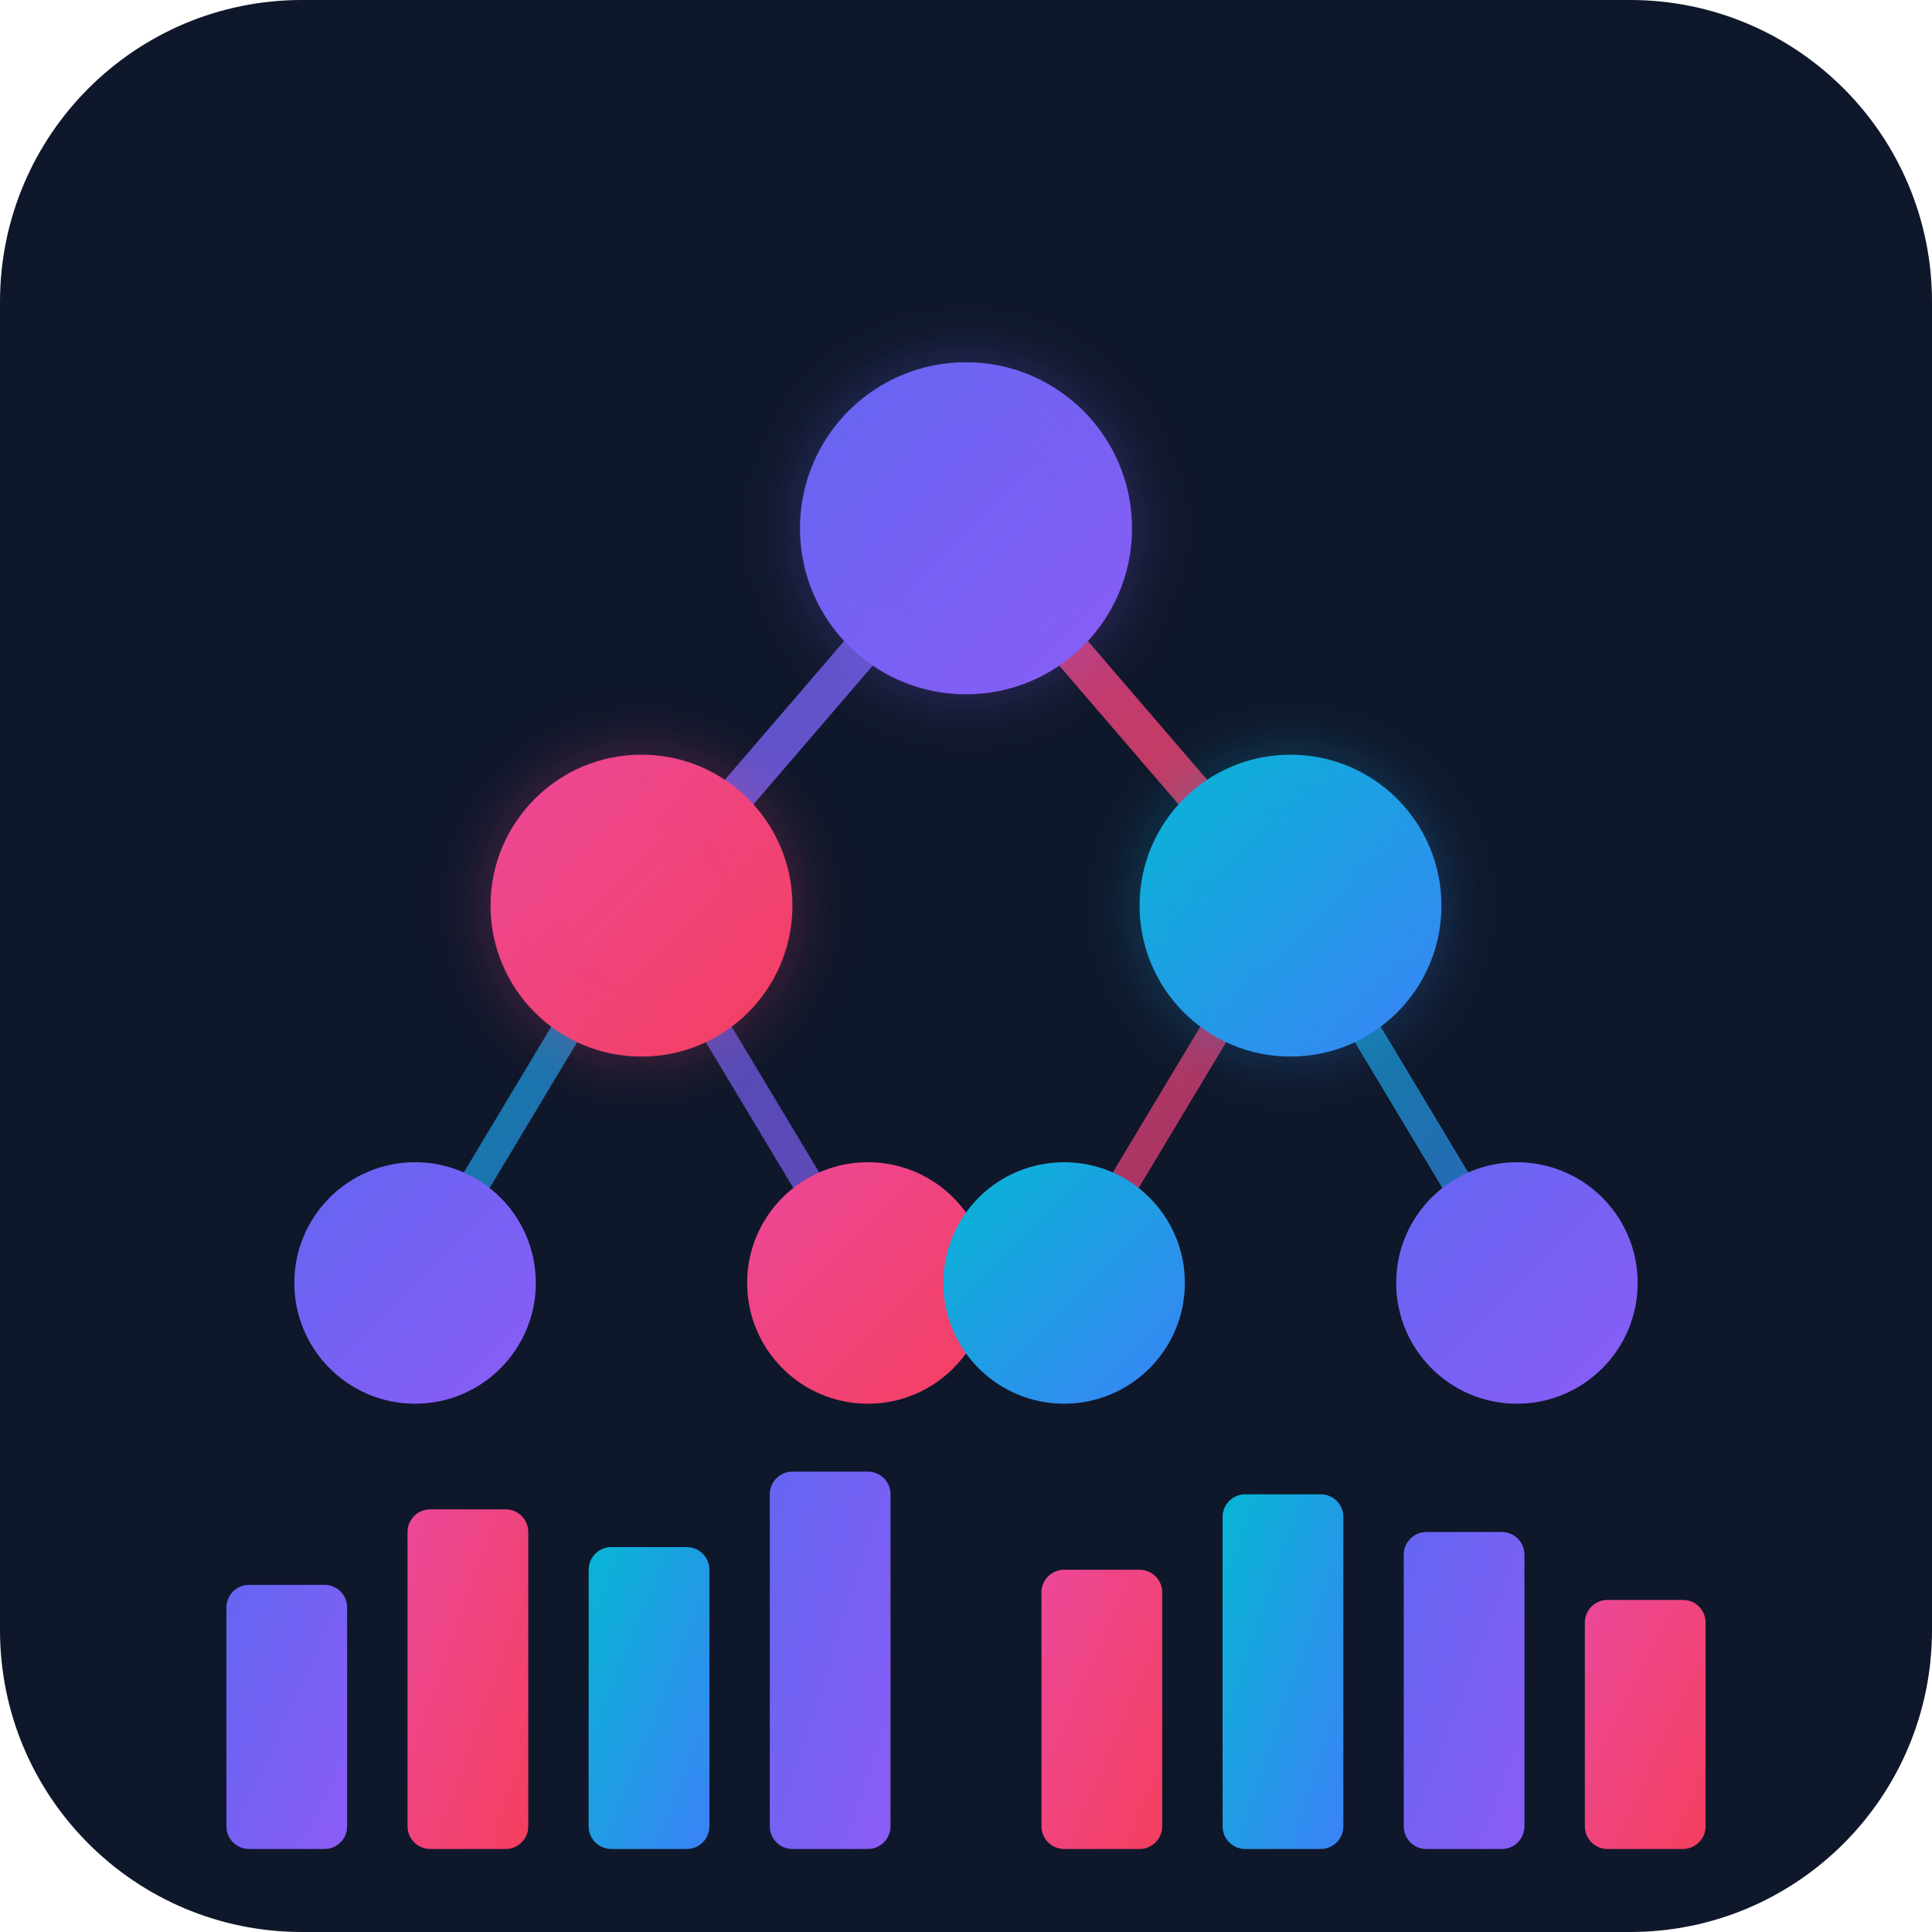
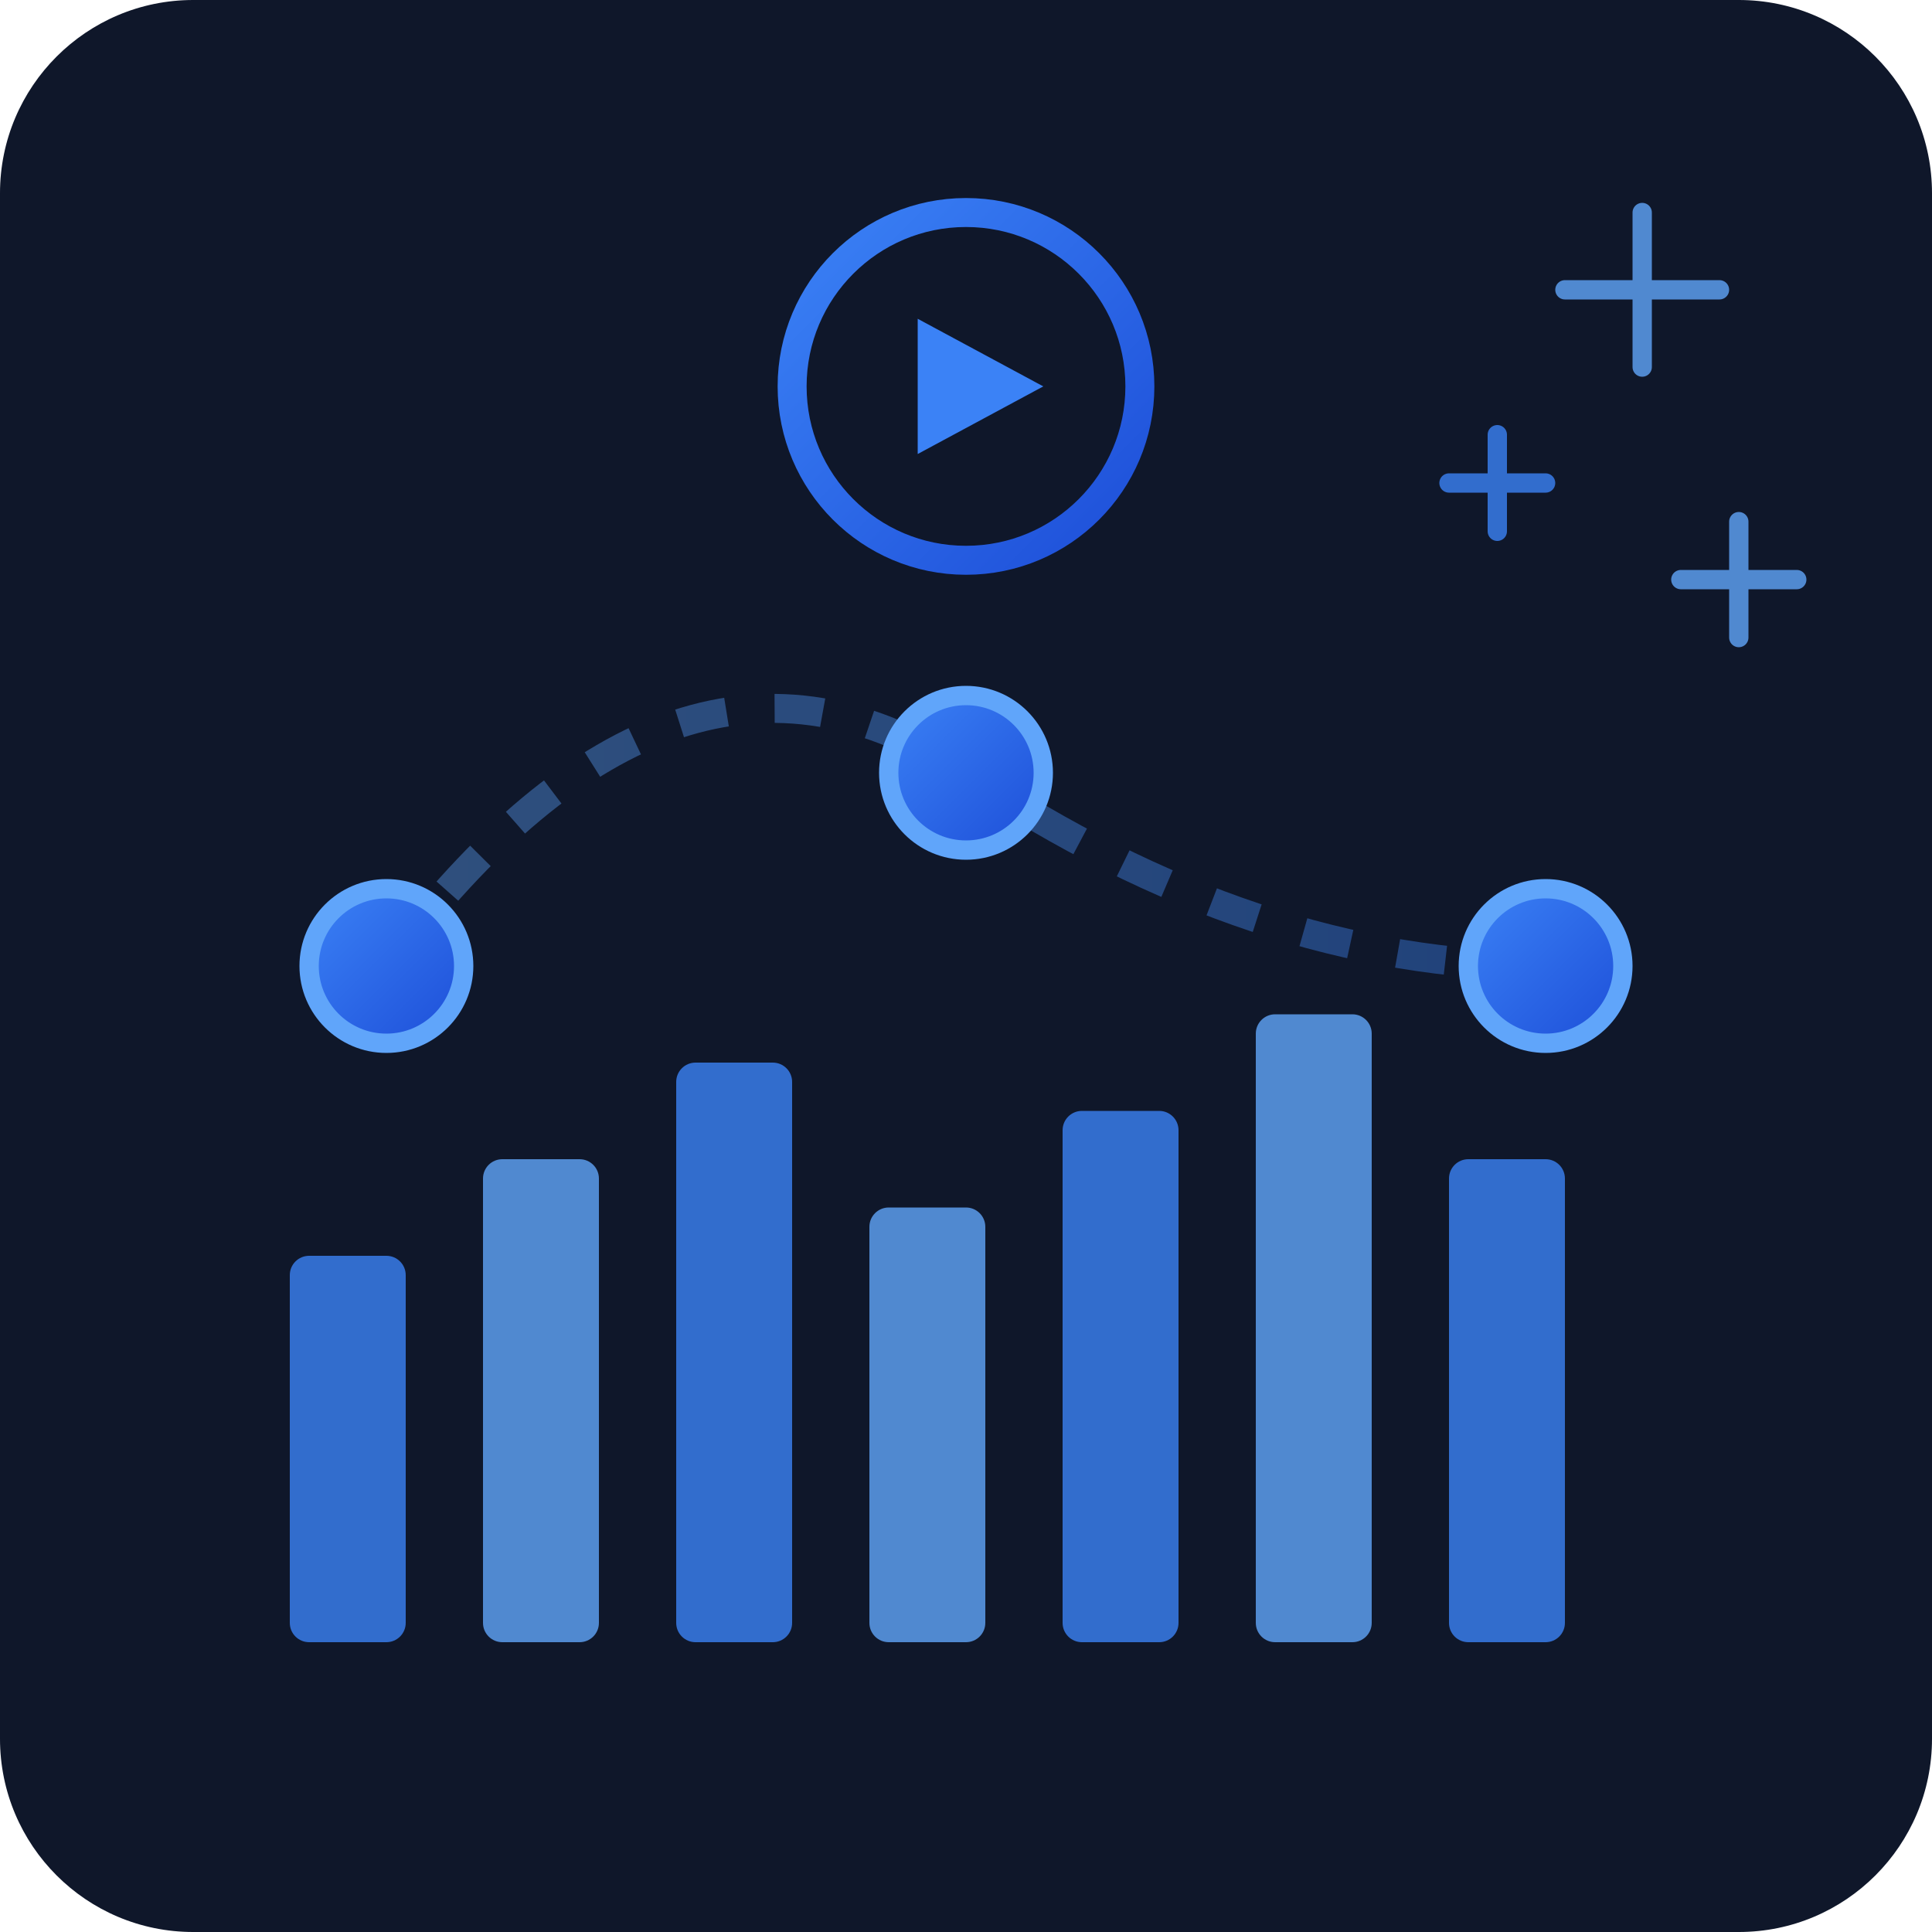
- <svg xmlns="http://www.w3.org/2000/svg" width="32" height="32" viewBox="0 0 256 256" aria-hidden="true" role="img">
+ <svg xmlns="http://www.w3.org/2000/svg" viewBox="0 0 200 200" width="200" height="200">
  <defs>
    <linearGradient id="grad1" x1="0%" y1="0%" x2="100%" y2="100%">
-       <stop offset="0%" style="stop-color:#6366f1;stop-opacity:1" />
-       <stop offset="100%" style="stop-color:#8b5cf6;stop-opacity:1" />
+       <stop offset="0%" style="stop-color:#3b82f6;stop-opacity:1" />
+       <stop offset="100%" style="stop-color:#1d4ed8;stop-opacity:1" />
    </linearGradient>
-     <linearGradient id="grad2" x1="0%" y1="0%" x2="100%" y2="100%">
-       <stop offset="0%" style="stop-color:#ec4899;stop-opacity:1" />
-       <stop offset="100%" style="stop-color:#f43f5e;stop-opacity:1" />
-     </linearGradient>
-     <linearGradient id="grad3" x1="0%" y1="0%" x2="100%" y2="100%">
-       <stop offset="0%" style="stop-color:#06b6d4;stop-opacity:1" />
+     <linearGradient id="grad2" x1="0%" y1="0%" x2="100%" y2="0%">
+       <stop offset="0%" style="stop-color:#60a5fa;stop-opacity:1" />
      <stop offset="100%" style="stop-color:#3b82f6;stop-opacity:1" />
    </linearGradient>
  </defs>
-   <rect width="256" height="256" fill="#0f172a" rx="40" />
-   <g stroke-width="4" stroke-linecap="round" fill="none">
-     <line x1="128" y1="70" x2="85" y2="120" stroke="url(#grad1)" opacity="0.8" stroke-width="5" />
-     <line x1="128" y1="70" x2="171" y2="120" stroke="url(#grad2)" opacity="0.8" stroke-width="5" />
-     <line x1="85" y1="120" x2="55" y2="170" stroke="url(#grad3)" opacity="0.7" stroke-width="4" />
-     <line x1="85" y1="120" x2="115" y2="170" stroke="url(#grad1)" opacity="0.7" stroke-width="4" />
-     <line x1="171" y1="120" x2="141" y2="170" stroke="url(#grad2)" opacity="0.7" stroke-width="4" />
-     <line x1="171" y1="120" x2="201" y2="170" stroke="url(#grad3)" opacity="0.7" stroke-width="4" />
-   </g>
-   <g>
-     <circle cx="128" cy="70" r="22" fill="url(#grad1)" />
-     <circle cx="128" cy="70" r="22" fill="url(#grad1)" opacity="0.3" filter="blur(4)" />
-     <circle cx="85" cy="120" r="20" fill="url(#grad2)" />
-     <circle cx="85" cy="120" r="20" fill="url(#grad2)" opacity="0.3" filter="blur(4)" />
-     <circle cx="171" cy="120" r="20" fill="url(#grad3)" />
-     <circle cx="171" cy="120" r="20" fill="url(#grad3)" opacity="0.3" filter="blur(4)" />
-     <circle cx="55" cy="170" r="16" fill="url(#grad1)" />
-     <circle cx="115" cy="170" r="16" fill="url(#grad2)" />
-     <circle cx="141" cy="170" r="16" fill="url(#grad3)" />
-     <circle cx="201" cy="170" r="16" fill="url(#grad1)" />
-   </g>
-   <g>
-     <rect x="30" y="210" width="16" height="35" fill="url(#grad1)" rx="3">
-       <animate attributeName="height" values="35;25;35" dur="1.5s" repeatCount="indefinite" />
-       <animate attributeName="y" values="210;220;210" dur="1.5s" repeatCount="indefinite" />
+   <rect width="200" height="200" fill="#0f172a" rx="20" />
+   <path d="M 40 100 Q 70 60, 100 80 T 160 100" fill="none" stroke="url(#grad2)" stroke-width="3" opacity="0.4" stroke-dasharray="5,5">
+     <animate attributeName="stroke-dashoffset" from="0" to="-10" dur="1s" repeatCount="indefinite" />
+   </path>
+   <g opacity="0.8">
+     <rect x="30" y="130" width="12" height="40" fill="#3b82f6" rx="2">
+       <animate attributeName="height" values="40;55;40" dur="1.5s" repeatCount="indefinite" />
+       <animate attributeName="y" values="130;115;130" dur="1.5s" repeatCount="indefinite" />
    </rect>
-     <rect x="54" y="200" width="16" height="45" fill="url(#grad2)" rx="3">
-       <animate attributeName="height" values="45;30;45" dur="1.5s" repeatCount="indefinite" begin="0.2s" />
-       <animate attributeName="y" values="200;215;200" dur="1.5s" repeatCount="indefinite" begin="0.2s" />
+     <rect x="50" y="120" width="12" height="50" fill="#60a5fa" rx="2">
+       <animate attributeName="height" values="50;35;50" dur="1.8s" repeatCount="indefinite" />
+       <animate attributeName="y" values="120;135;120" dur="1.8s" repeatCount="indefinite" />
    </rect>
-     <rect x="78" y="205" width="16" height="40" fill="url(#grad3)" rx="3">
-       <animate attributeName="height" values="40;35;40" dur="1.5s" repeatCount="indefinite" begin="0.4s" />
-       <animate attributeName="y" values="205;210;205" dur="1.5s" repeatCount="indefinite" begin="0.4s" />
+     <rect x="70" y="110" width="12" height="60" fill="#3b82f6" rx="2">
+       <animate attributeName="height" values="60;45;60" dur="1.3s" repeatCount="indefinite" />
+       <animate attributeName="y" values="110;125;110" dur="1.3s" repeatCount="indefinite" />
    </rect>
-     <rect x="102" y="195" width="16" height="50" fill="url(#grad1)" rx="3">
-       <animate attributeName="height" values="50;40;50" dur="1.5s" repeatCount="indefinite" begin="0.6s" />
-       <animate attributeName="y" values="195;205;195" dur="1.5s" repeatCount="indefinite" begin="0.6s" />
+     <rect x="90" y="125" width="12" height="45" fill="#60a5fa" rx="2">
+       <animate attributeName="height" values="45;60;45" dur="1.6s" repeatCount="indefinite" />
+       <animate attributeName="y" values="125;110;125" dur="1.6s" repeatCount="indefinite" />
    </rect>
-     <rect x="138" y="208" width="16" height="37" fill="url(#grad2)" rx="3">
-       <animate attributeName="height" values="37;27;37" dur="1.5s" repeatCount="indefinite" begin="0.8s" />
-       <animate attributeName="y" values="208;218;208" dur="1.5s" repeatCount="indefinite" begin="0.8s" />
+     <rect x="110" y="115" width="12" height="55" fill="#3b82f6" rx="2">
+       <animate attributeName="height" values="55;40;55" dur="1.4s" repeatCount="indefinite" />
+       <animate attributeName="y" values="115;130;115" dur="1.4s" repeatCount="indefinite" />
    </rect>
-     <rect x="162" y="198" width="16" height="47" fill="url(#grad3)" rx="3">
-       <animate attributeName="height" values="47;37;47" dur="1.5s" repeatCount="indefinite" begin="1s" />
-       <animate attributeName="y" values="198;208;198" dur="1.5s" repeatCount="indefinite" begin="1s" />
+     <rect x="130" y="105" width="12" height="65" fill="#60a5fa" rx="2">
+       <animate attributeName="height" values="65;50;65" dur="1.7s" repeatCount="indefinite" />
+       <animate attributeName="y" values="105;120;105" dur="1.7s" repeatCount="indefinite" />
    </rect>
-     <rect x="186" y="203" width="16" height="42" fill="url(#grad1)" rx="3">
-       <animate attributeName="height" values="42;32;42" dur="1.5s" repeatCount="indefinite" begin="1.2s" />
-       <animate attributeName="y" values="203;213;203" dur="1.5s" repeatCount="indefinite" begin="1.2s" />
-     </rect>
-     <rect x="210" y="212" width="16" height="33" fill="url(#grad2)" rx="3">
-       <animate attributeName="height" values="33;23;33" dur="1.5s" repeatCount="indefinite" begin="1.4s" />
-       <animate attributeName="y" values="212;222;212" dur="1.5s" repeatCount="indefinite" begin="1.4s" />
+     <rect x="150" y="120" width="12" height="50" fill="#3b82f6" rx="2">
+       <animate attributeName="height" values="50;65;50" dur="1.5s" repeatCount="indefinite" />
+       <animate attributeName="y" values="120;105;120" dur="1.5s" repeatCount="indefinite" />
    </rect>
  </g>
+   <circle cx="40" cy="100" r="8" fill="url(#grad1)" stroke="#60a5fa" stroke-width="2">
+     <animate attributeName="r" values="8;10;8" dur="2s" repeatCount="indefinite" />
+   </circle>
+   <circle cx="100" cy="80" r="8" fill="url(#grad1)" stroke="#60a5fa" stroke-width="2">
+     <animate attributeName="r" values="8;10;8" dur="2s" begin="0.5s" repeatCount="indefinite" />
+   </circle>
+   <circle cx="160" cy="100" r="8" fill="url(#grad1)" stroke="#60a5fa" stroke-width="2">
+     <animate attributeName="r" values="8;10;8" dur="2s" begin="1s" repeatCount="indefinite" />
+   </circle>
+   <g transform="translate(100, 40)">
+     <circle r="18" fill="none" stroke="url(#grad1)" stroke-width="3" />
+     <path d="M -5 -7 L -5 7 L 8 0 Z" fill="#3b82f6" />
+   </g>
+   <g transform="translate(170, 30)" opacity="0.8">
+     <line x1="0" y1="-8" x2="0" y2="8" stroke="#60a5fa" stroke-width="2" stroke-linecap="round">
+       <animate attributeName="opacity" values="0.3;1;0.3" dur="1.5s" repeatCount="indefinite" />
+     </line>
+     <line x1="-8" y1="0" x2="8" y2="0" stroke="#60a5fa" stroke-width="2" stroke-linecap="round">
+       <animate attributeName="opacity" values="0.3;1;0.3" dur="1.5s" repeatCount="indefinite" />
+     </line>
+   </g>
+   <g transform="translate(155, 50)" opacity="0.8">
+     <line x1="0" y1="-5" x2="0" y2="5" stroke="#3b82f6" stroke-width="2" stroke-linecap="round">
+       <animate attributeName="opacity" values="0.5;1;0.5" dur="1.2s" repeatCount="indefinite" />
+     </line>
+     <line x1="-5" y1="0" x2="5" y2="0" stroke="#3b82f6" stroke-width="2" stroke-linecap="round">
+       <animate attributeName="opacity" values="0.5;1;0.5" dur="1.2s" repeatCount="indefinite" />
+     </line>
+   </g>
+   <g transform="translate(180, 60)" opacity="0.8">
+     <line x1="0" y1="-6" x2="0" y2="6" stroke="#60a5fa" stroke-width="2" stroke-linecap="round">
+       <animate attributeName="opacity" values="0.4;1;0.4" dur="1.8s" repeatCount="indefinite" />
+     </line>
+     <line x1="-6" y1="0" x2="6" y2="0" stroke="#60a5fa" stroke-width="2" stroke-linecap="round">
+       <animate attributeName="opacity" values="0.4;1;0.4" dur="1.8s" repeatCount="indefinite" />
+     </line>
+   </g>
</svg>
